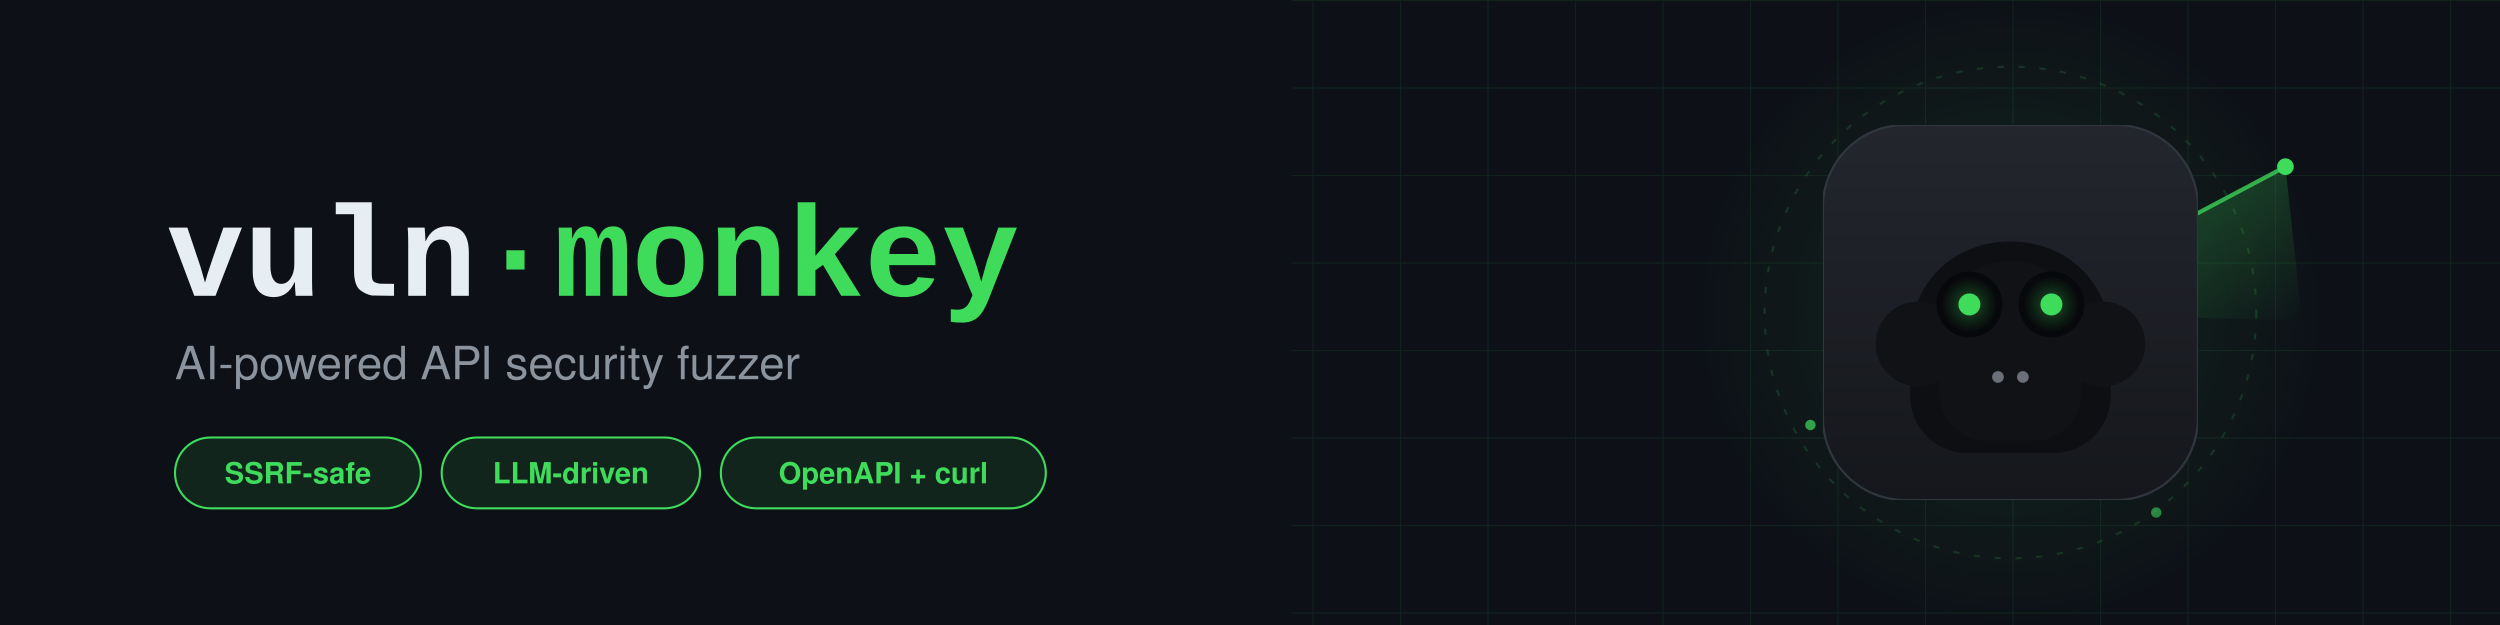
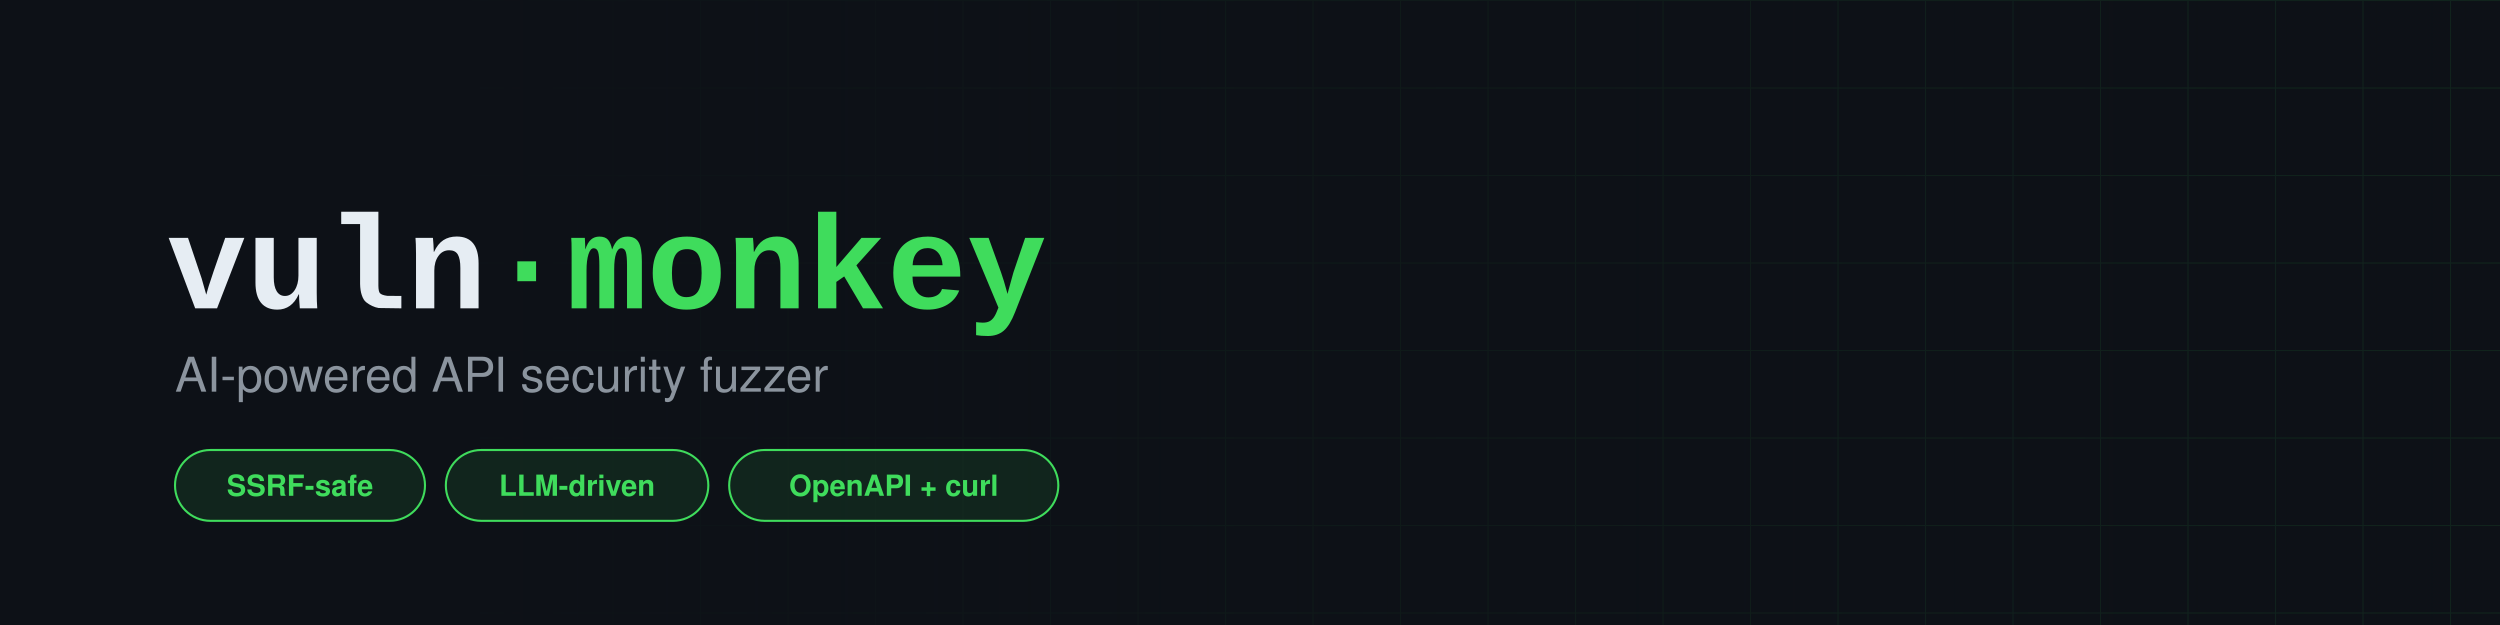
<svg xmlns="http://www.w3.org/2000/svg" width="1200" height="300" viewBox="0 0 1200 300" fill="none" role="img" aria-label="vuln-monkey — AI-powered API security fuzzer">
  <defs>
-     <linearGradient id="bgA" x1="256" y1="0" x2="256" y2="512" gradientUnits="userSpaceOnUse">
-       <stop offset="0" stop-color="#23262d" />
-       <stop offset="1" stop-color="#15171c" />
+     <pattern id="grid" width="42" height="42" patternUnits="userSpaceOnUse">
+       <path d="M42 0H0V42" fill="none" stroke="#2ea043" stroke-width="1" opacity=".13" />
+     </pattern>
+     <linearGradient id="fade" x1="1" y1="0" x2="0" y2="0">
+       <stop offset="0" stop-color="#0d1117" stop-opacity="0" />
+       <stop offset=".82" stop-color="#0d1117" stop-opacity="1" />
    </linearGradient>
-     <radialGradient id="glowA" cx="50%" cy="50%" r="50%">
-       <stop offset="0" stop-color="#3fdc5c" stop-opacity=".55" />
-       <stop offset=".45" stop-color="#3fdc5c" stop-opacity=".18" />
-       <stop offset="1" stop-color="#3fdc5c" stop-opacity="0" />
-     </radialGradient>
-     <radialGradient id="radar" cx="50%" cy="50%" r="50%">
-       <stop offset="0" stop-color="#3fdc5c" stop-opacity=".22" />
-       <stop offset=".6" stop-color="#3fdc5c" stop-opacity=".05" />
-       <stop offset="1" stop-color="#3fdc5c" stop-opacity="0" />
-     </radialGradient>
-     <linearGradient id="sweep" x1="0" y1="0" x2="1" y2="1">
-       <stop offset="0" stop-color="#3fdc5c" stop-opacity=".38" />
-       <stop offset="1" stop-color="#3fdc5c" stop-opacity="0" />
-     </linearGradient>
-     <pattern id="grid" width="42" height="42" patternUnits="userSpaceOnUse">
-       <path d="M42 0H0V42" fill="none" stroke="#2ea043" stroke-width="1" opacity=".12" />
-     </pattern>
    <style>
      .mono{font-family:'SFMono-Regular',Consolas,'Liberation Mono',Menlo,monospace}
      .sans{font-family:-apple-system,BlinkMacSystemFont,'Segoe UI',Helvetica,Arial,sans-serif}
    </style>
  </defs>
  <rect width="1200" height="300" fill="#0d1117" />
-   <rect x="620" y="0" width="580" height="300" fill="url(#grid)" />
-   <g transform="translate(965 150)">
-     <circle r="150" fill="url(#radar)" />
-     <circle r="72" fill="none" stroke="#2ea043" stroke-width="1" opacity=".28" />
-     <circle r="118" fill="none" stroke="#2ea043" stroke-width="1" stroke-dasharray="3 7" opacity=".22" />
-     <polygon points="0,0 132,-70 140,4" fill="url(#sweep)" />
-     <line x1="0" y1="0" x2="132" y2="-70" stroke="#3fdc5c" stroke-width="2" opacity=".75" />
-     <circle cx="132" cy="-70" r="4" fill="#3fdc5c" />
-     <circle cx="-96" cy="54" r="2.5" fill="#3fdc5c" opacity=".7" />
-     <circle cx="70" cy="96" r="2.5" fill="#3fdc5c" opacity=".55" />
-   </g>
-   <svg x="875" y="60" width="180" height="180" viewBox="0 0 512 512">
-     <rect width="512" height="512" rx="112" fill="url(#bgA)" stroke="#30363d" stroke-width="3" />
-     <path fill="#0d0f13" d="M256 159c-77 0-137 56-137 137v74c0 43 35 78 78 78h118c43 0 78-35 78-78v-74c0-81-60-137-137-137Z" />
-     <circle cx="130" cy="299" r="58" fill="#101216" />
-     <circle cx="382" cy="299" r="58" fill="#101216" />
-     <path fill="#101216" d="M159 282c0-58 43-96 97-96s97 38 97 96v84c0 36-29 65-65 65h-64c-36 0-65-29-65-65v-84Z" />
-     <circle cx="200" cy="245" r="45" fill="#07080b" />
-     <circle cx="312" cy="245" r="45" fill="#07080b" />
-     <circle cx="200" cy="245" r="38" fill="url(#glowA)" />
-     <circle cx="312" cy="245" r="38" fill="url(#glowA)" />
-     <circle cx="200" cy="245" r="15" fill="#3fdc5c" />
-     <circle cx="312" cy="245" r="15" fill="#3fdc5c" />
-     <circle cx="239" cy="344" r="8" fill="#7f858d" opacity=".82" />
-     <circle cx="273" cy="344" r="8" fill="#7f858d" opacity=".82" />
-   </svg>
-   <text x="80" y="142" class="mono" font-size="62" font-weight="700" fill="#e6edf3">vuln<tspan fill="#3fdc5c">·monkey</tspan>
+   <rect width="1200" height="300" fill="url(#grid)" />
+   <rect width="1200" height="300" fill="url(#fade)" />
+   <text x="80" y="148" class="mono" font-size="64" font-weight="700" fill="#e6edf3">vuln<tspan fill="#3fdc5c">·monkey</tspan>
  </text>
-   <text x="84" y="182" class="sans" font-size="22" fill="#8b949e">AI-powered API security fuzzer</text>
+   <text x="84" y="188" class="sans" font-size="23" fill="#8b949e">AI-powered API security fuzzer</text>
  <g class="sans" font-size="14" font-weight="600" fill="#3fdc5c">
-     <rect x="84" y="210" width="118" height="34" rx="17" fill="#2ea043" fill-opacity=".14" stroke="#3fdc5c" />
-     <text x="143" y="232" text-anchor="middle">SSRF-safe</text>
-     <rect x="212" y="210" width="124" height="34" rx="17" fill="#2ea043" fill-opacity=".14" stroke="#3fdc5c" />
-     <text x="274" y="232" text-anchor="middle">LLM-driven</text>
-     <rect x="346" y="210" width="156" height="34" rx="17" fill="#2ea043" fill-opacity=".14" stroke="#3fdc5c" />
-     <text x="424" y="232" text-anchor="middle">OpenAPI + curl</text>
+     <rect x="84" y="216" width="120" height="34" rx="17" fill="#2ea043" fill-opacity=".14" stroke="#3fdc5c" />
+     <text x="144" y="238" text-anchor="middle">SSRF-safe</text>
+     <rect x="214" y="216" width="126" height="34" rx="17" fill="#2ea043" fill-opacity=".14" stroke="#3fdc5c" />
+     <text x="277" y="238" text-anchor="middle">LLM-driven</text>
+     <rect x="350" y="216" width="158" height="34" rx="17" fill="#2ea043" fill-opacity=".14" stroke="#3fdc5c" />
+     <text x="429" y="238" text-anchor="middle">OpenAPI + curl</text>
  </g>
</svg>
